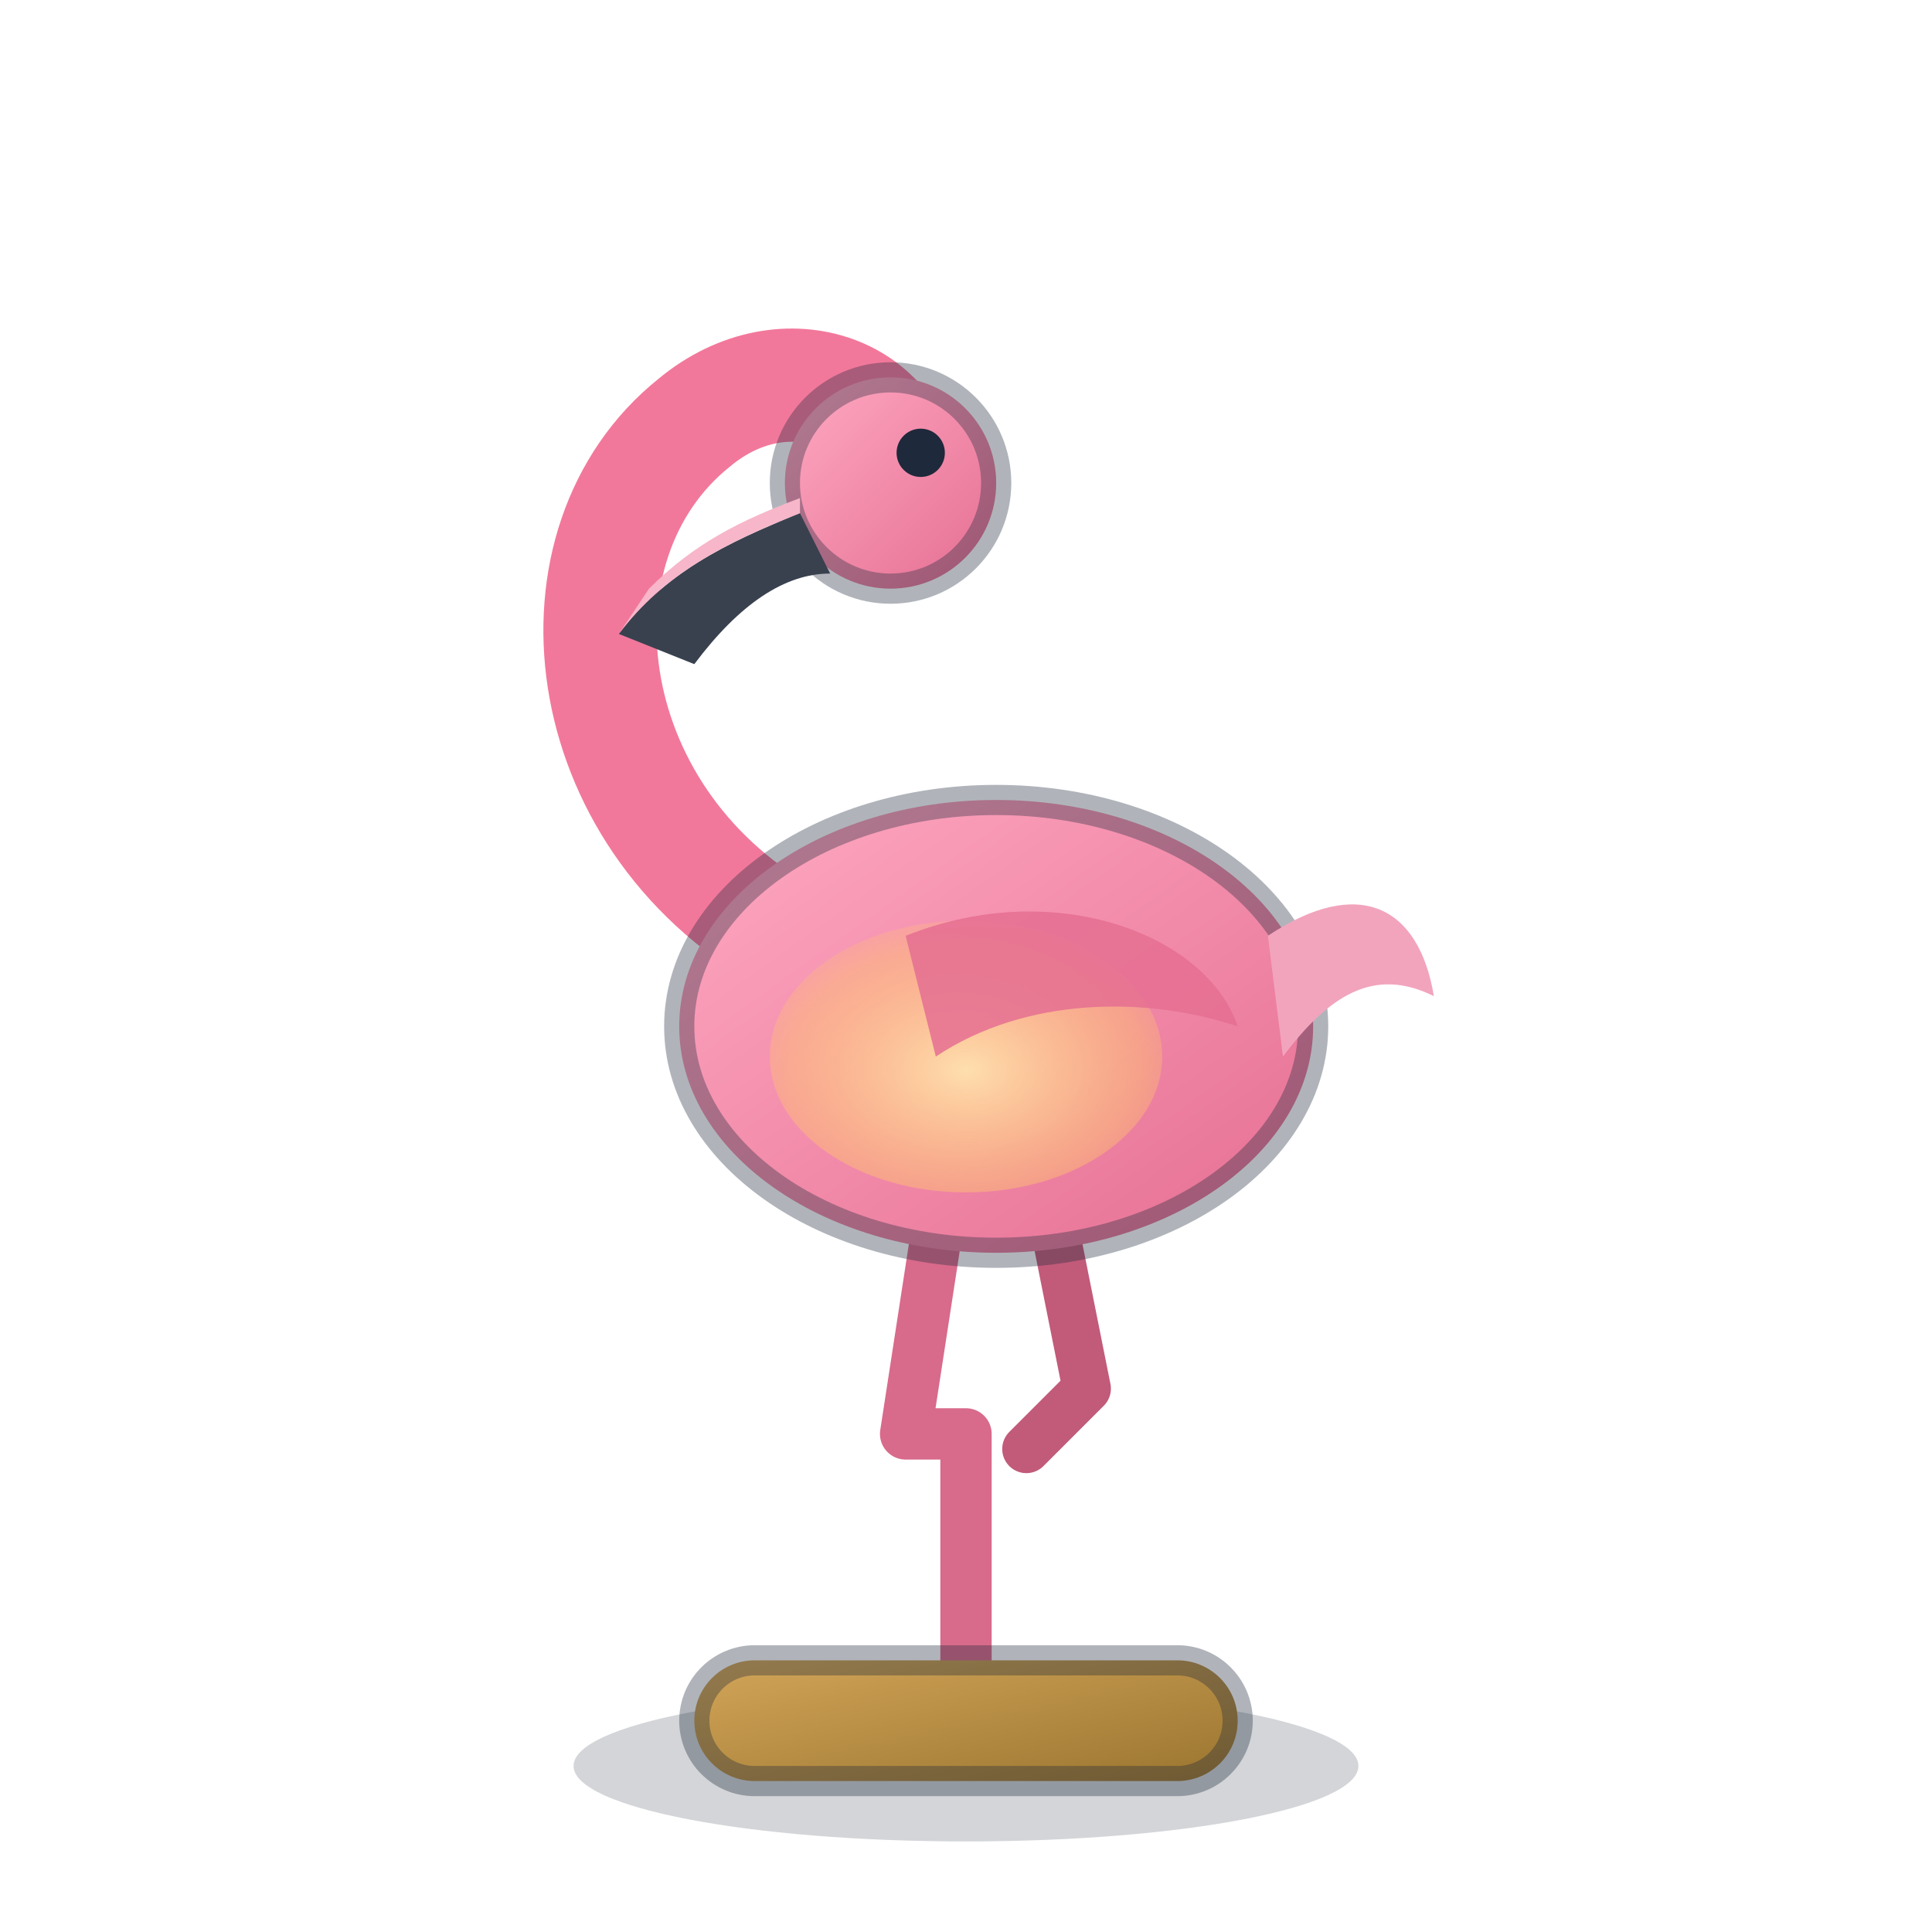
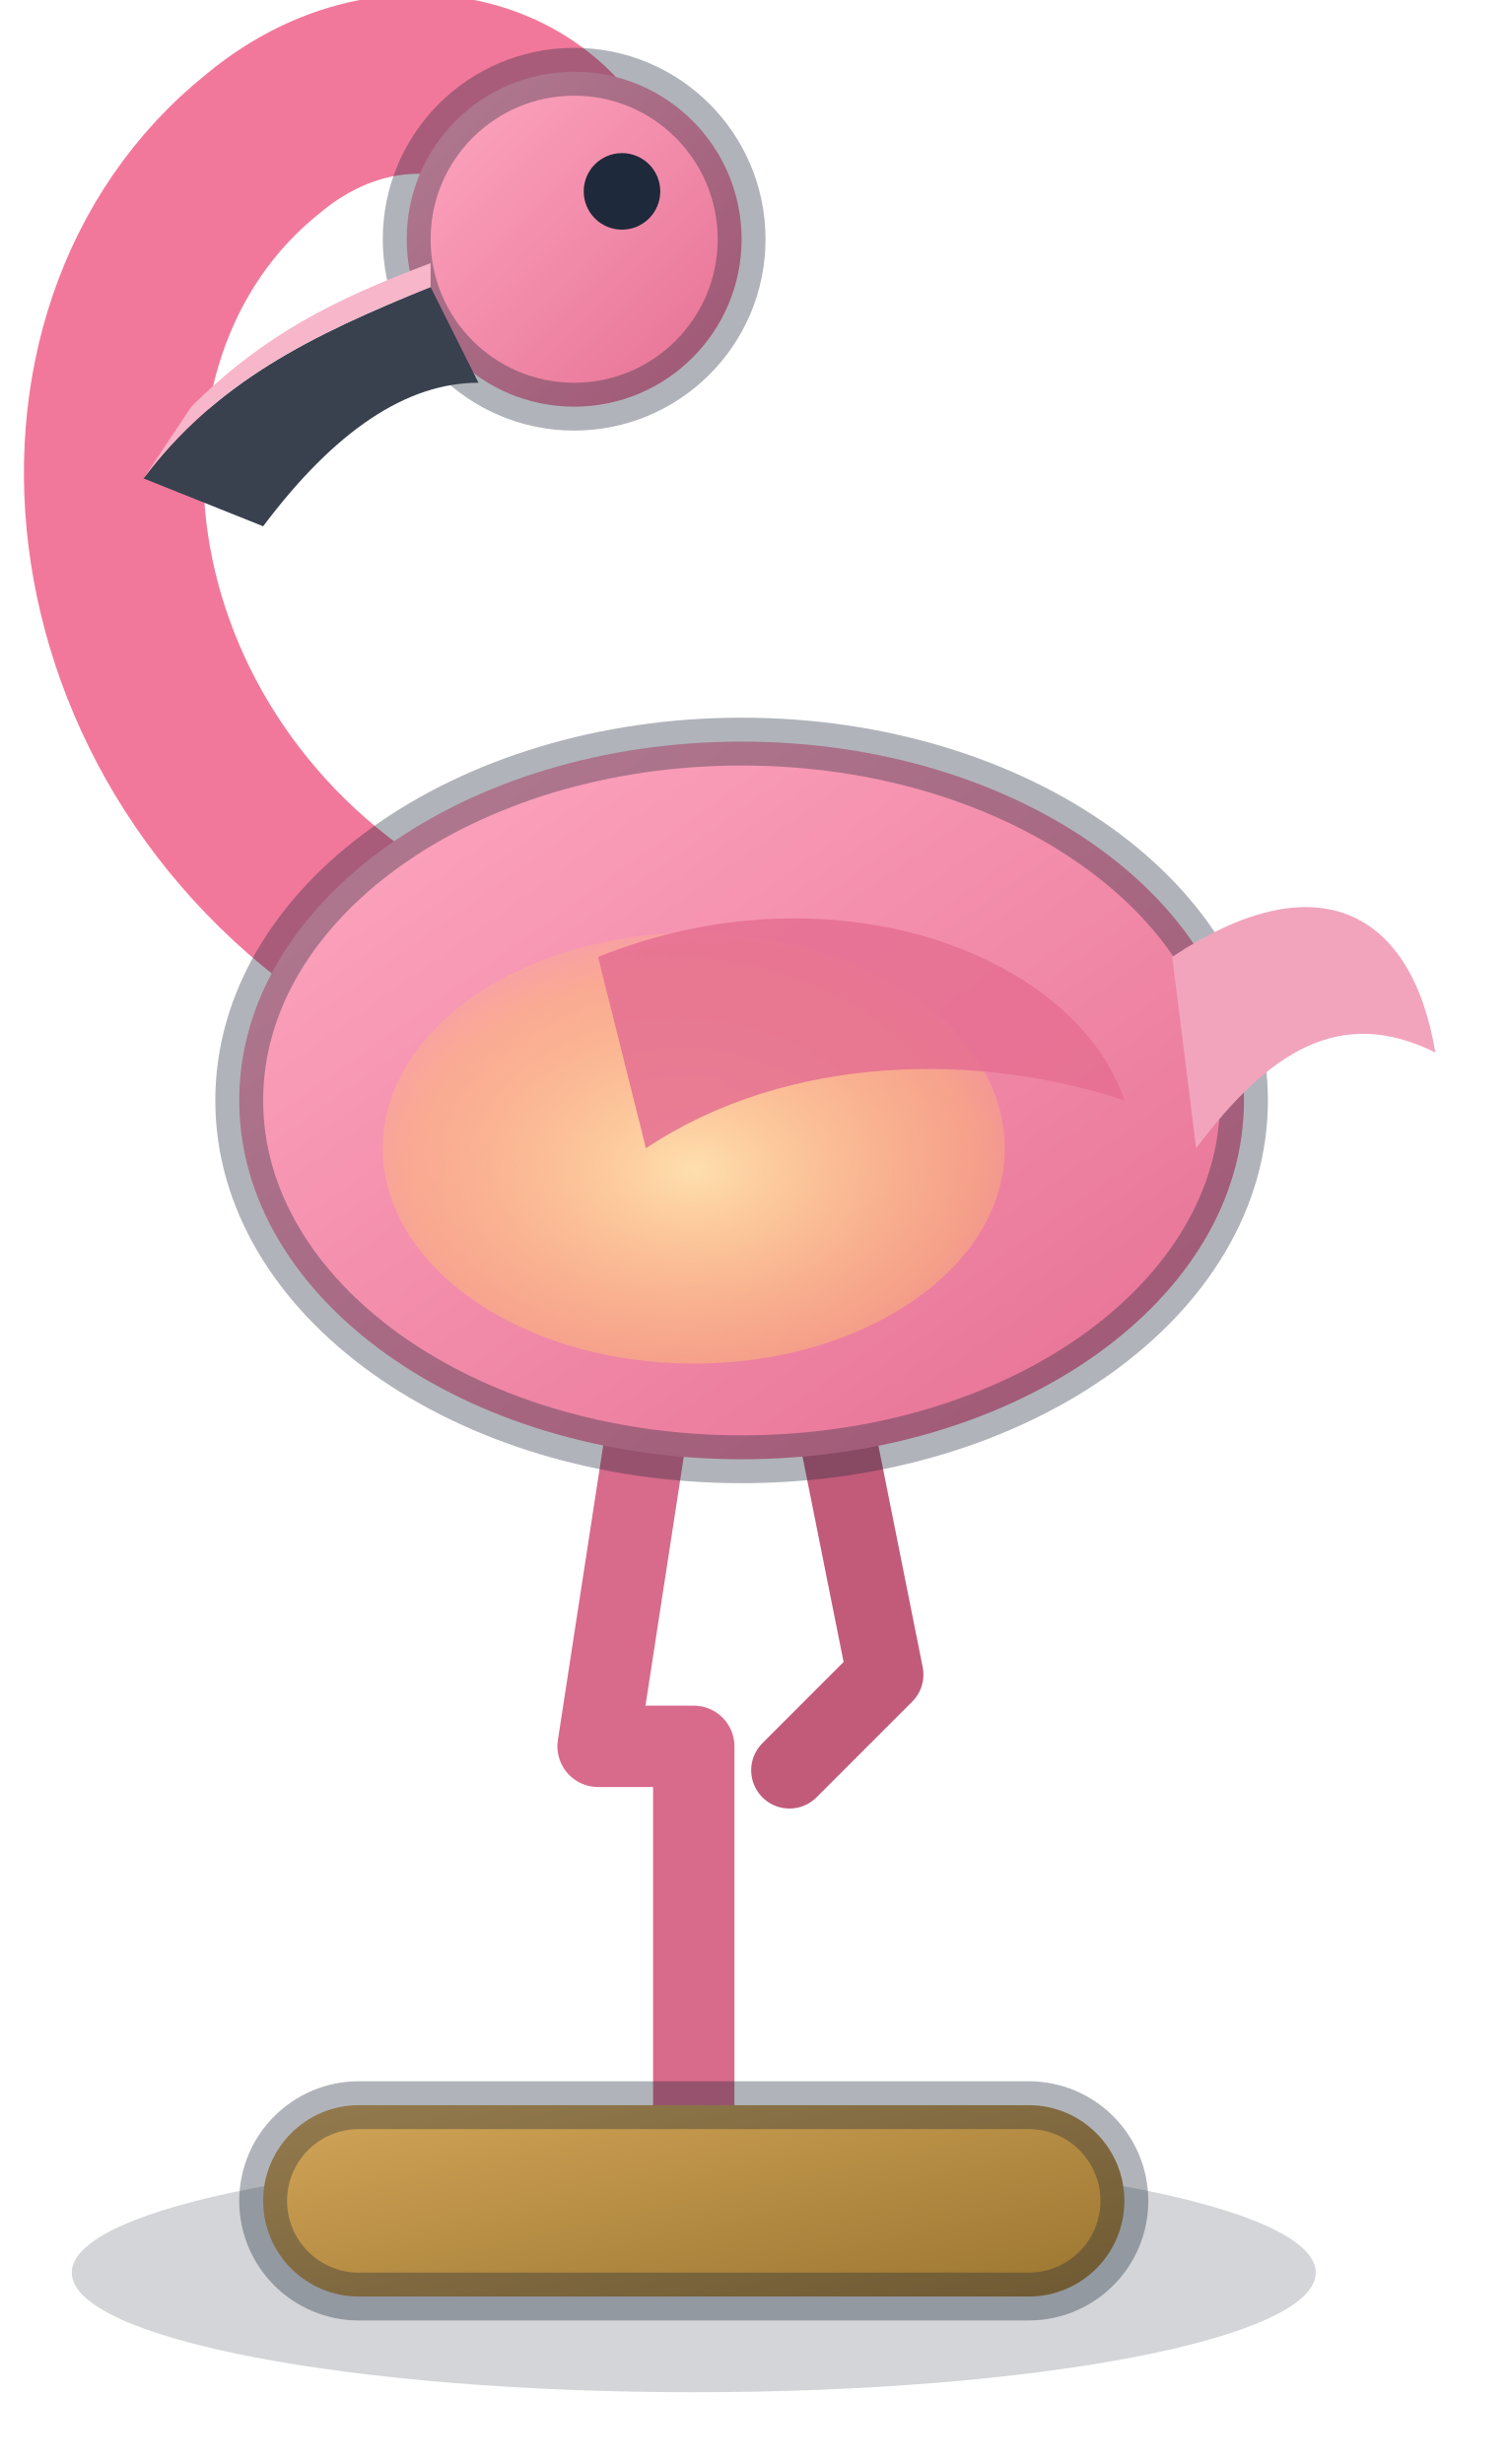
- <svg xmlns="http://www.w3.org/2000/svg" viewBox="0 0 128 128">
+ <svg xmlns="http://www.w3.org/2000/svg" viewBox="35 22 63 103">
  <defs>
    <linearGradient id="fl_body" x1="0" y1="0" x2="1" y2="1">
      <stop offset="0" stop-color="#ffa9c2" />
      <stop offset="1" stop-color="#e56e92" />
    </linearGradient>
    <radialGradient id="fl_glow" cx="0.5" cy="0.55" r="0.65">
      <stop offset="0" stop-color="#ffe3ae" stop-opacity="0.95" />
      <stop offset="0.7" stop-color="#ffc46e" stop-opacity="0.45" />
      <stop offset="1" stop-color="#ffc46e" stop-opacity="0" />
    </radialGradient>
    <linearGradient id="fl_base" x1="0" y1="0" x2="1" y2="1">
      <stop offset="0" stop-color="#d3a659" />
      <stop offset="1" stop-color="#9a742f" />
    </linearGradient>
  </defs>
  <ellipse cx="64" cy="117" rx="26" ry="5" fill="rgba(15, 23, 42, 0.18)" />
  <path d="M62 82 L60 95 L64 95 L64 112" fill="none" stroke="#d86a8b" stroke-width="3.4" stroke-linecap="round" stroke-linejoin="round" />
  <path d="M70 82 L72 92 L68 96" fill="none" stroke="#c25a7a" stroke-width="3.2" stroke-linecap="round" stroke-linejoin="round" />
  <rect x="46" y="110" width="36" height="8" rx="4" fill="url(#fl_base)" stroke="rgba(30, 41, 59, 0.35)" stroke-width="2" stroke-linejoin="round" />
  <path d="M52 62 C 38 54, 36 36, 46 28 C 52 23, 60 26, 60 33" fill="none" stroke="#f2789b" stroke-width="7.5" stroke-linecap="round" />
  <circle cx="59" cy="32" r="7" fill="url(#fl_body)" stroke="rgba(30, 41, 59, 0.35)" stroke-width="2" />
  <path d="M53 34 C 48 36, 44 38, 41 42 L 46 44 C 49 40, 52 38, 55 38 Z" fill="#39414f" />
  <path d="M53 33 C 49 34.5, 46 36, 43 39 L 41 42 C 44 38, 48 36, 53 34 Z" fill="#f7b6c9" />
  <circle cx="61" cy="30" r="1.6" fill="#1e293b" />
  <ellipse cx="66" cy="68" rx="21" ry="15" fill="url(#fl_body)" stroke="rgba(30, 41, 59, 0.35)" stroke-width="2" />
  <ellipse cx="64" cy="70" rx="13" ry="9" fill="url(#fl_glow)" />
  <path d="M60 62 C 70 58, 80 62, 82 68 C 76 66, 68 66, 62 70 Z" fill="#e56e92" opacity="0.85" />
  <path d="M84 62 C 90 58, 94 60, 95 66 C 91 64, 88 66, 85 70 Z" fill="#f2a4bd" />
</svg>
